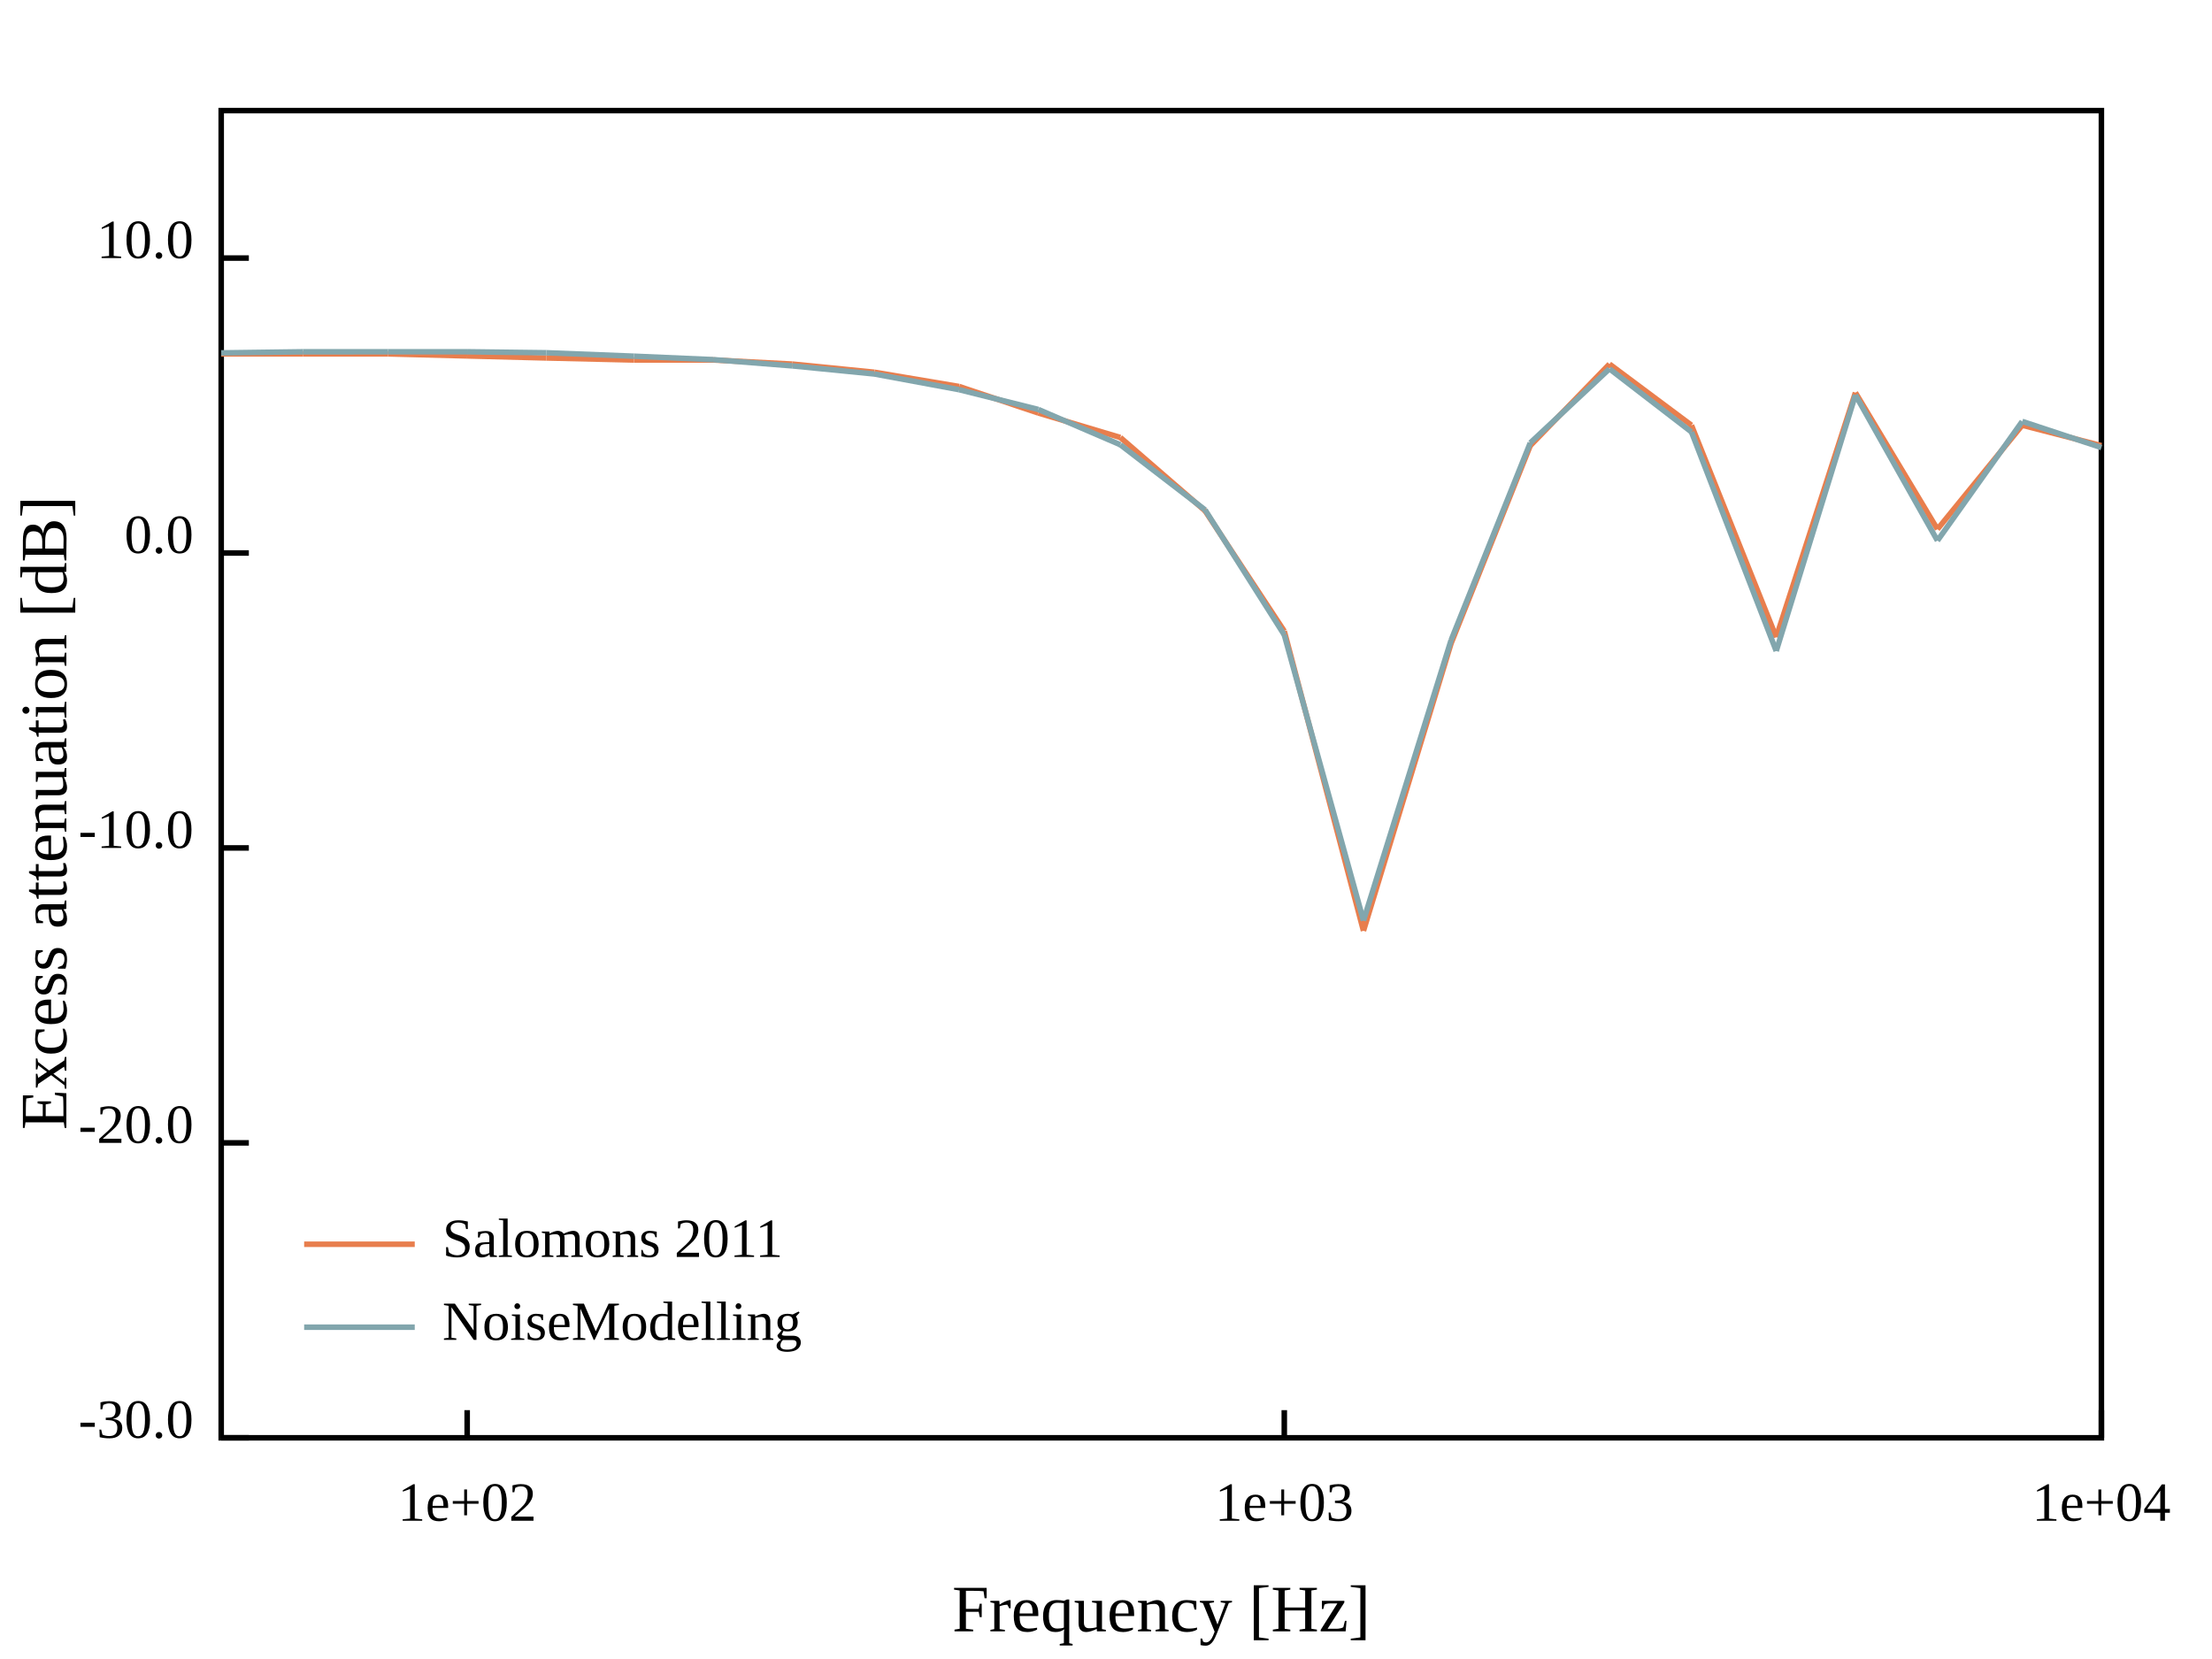
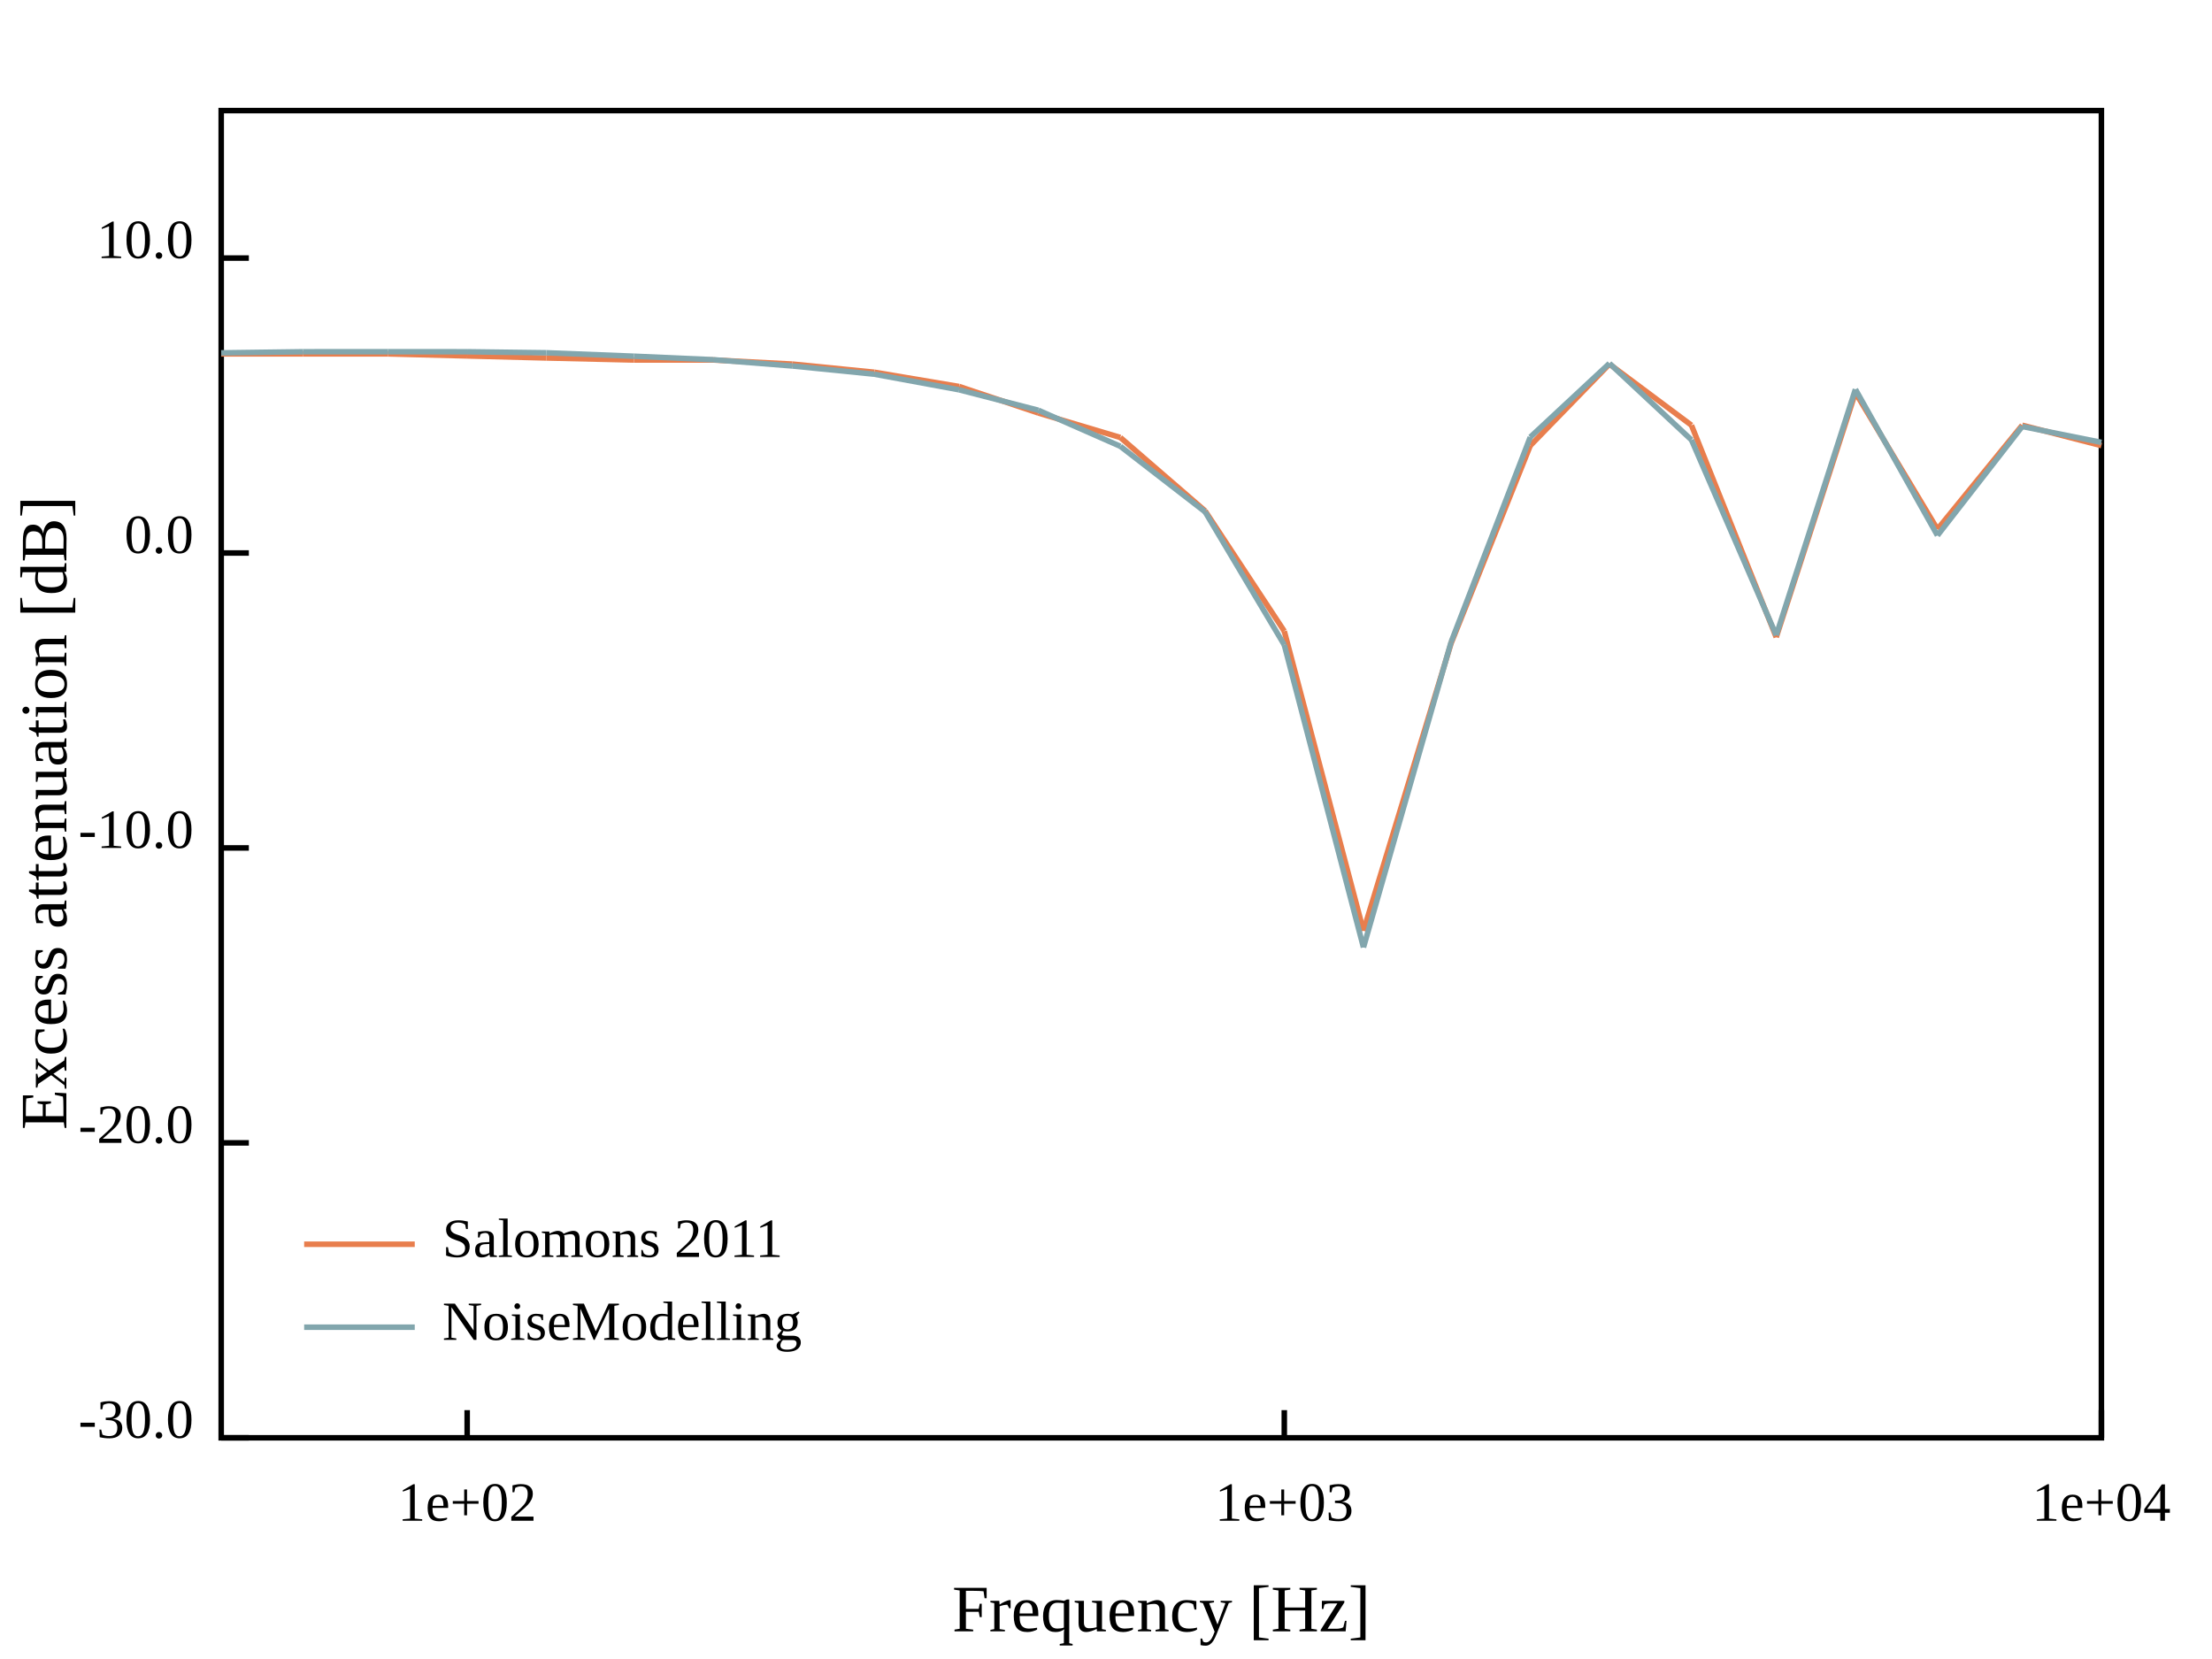
<svg xmlns="http://www.w3.org/2000/svg" height="300" width="400">
  <rect width="400" height="300" x="0" y="0" style="fill:white; stroke:none" />
  <rect width="340" height="240" x="40" y="20" style="fill:none; stroke-width:1;stroke:black" />
  <line x1="40" y1="260" x2="45" y2="260" style="fill:none; stroke-width:1; stroke:black" />
  <text x="35" y="260" text-anchor="end" style="stroke:none; fill:black; font-size:smaller">-30.0</text>
  <line x1="40" y1="206.667" x2="45" y2="206.667" style="fill:none; stroke-width:1; stroke:black" />
  <text x="35" y="206.667" text-anchor="end" style="stroke:none; fill:black; font-size:smaller">-20.0</text>
  <line x1="40" y1="153.333" x2="45" y2="153.333" style="fill:none; stroke-width:1; stroke:black" />
  <text x="35" y="153.333" text-anchor="end" style="stroke:none; fill:black; font-size:smaller">-10.0</text>
  <line x1="40" y1="100" x2="45" y2="100" style="fill:none; stroke-width:1; stroke:black" />
  <text x="35" y="100" text-anchor="end" style="stroke:none; fill:black; font-size:smaller">0.0</text>
  <line x1="40" y1="46.667" x2="45" y2="46.667" style="fill:none; stroke-width:1; stroke:black" />
  <text x="35" y="46.667" text-anchor="end" style="stroke:none; fill:black; font-size:smaller">10.0</text>
  <line x1="84.48" y1="260" x2="84.48" y2="255" style="fill:none; stroke-width:1; stroke:black" />
  <text x="84.48" y="275" text-anchor="middle" style="stroke:none; fill:black; font-size:smaller">1e+02</text>
  <line x1="232.24" y1="260" x2="232.24" y2="255" style="fill:none; stroke-width:1; stroke:black" />
  <text x="232.24" y="275" text-anchor="middle" style="stroke:none; fill:black; font-size:smaller">1e+03</text>
  <line x1="380" y1="260" x2="380" y2="255" style="fill:none; stroke-width:1; stroke:black" />
  <text x="380" y="275" text-anchor="middle" style="stroke:none; fill:black; font-size:smaller">1e+04</text>
  <line x1="40" y1="63.994" x2="54.831" y2="63.994" style="fill:none; stroke-width:1; stroke:rgb(232,126,77)" />
  <line x1="54.831" y1="63.994" x2="70.161" y2="63.994" style="fill:none; stroke-width:1; stroke:rgb(232,126,77)" />
  <line x1="70.161" y1="63.994" x2="84.48" y2="64.363" style="fill:none; stroke-width:1; stroke:rgb(232,126,77)" />
  <line x1="84.48" y1="64.363" x2="98.8" y2="64.731" style="fill:none; stroke-width:1; stroke:rgb(232,126,77)" />
  <line x1="98.8" y1="64.731" x2="114.641" y2="65.1" style="fill:none; stroke-width:1; stroke:rgb(232,126,77)" />
  <line x1="114.641" y1="65.1" x2="128.96" y2="65.1" style="fill:none; stroke-width:1; stroke:rgb(232,126,77)" />
  <line x1="128.96" y1="65.1" x2="143.28" y2="65.837" style="fill:none; stroke-width:1; stroke:rgb(232,126,77)" />
  <line x1="143.28" y1="65.837" x2="158.11" y2="67.312" style="fill:none; stroke-width:1; stroke:rgb(232,126,77)" />
  <line x1="158.11" y1="67.312" x2="173.441" y2="69.892" style="fill:none; stroke-width:1; stroke:rgb(232,126,77)" />
  <line x1="173.441" y1="69.892" x2="187.76" y2="74.685" style="fill:none; stroke-width:1; stroke:rgb(232,126,77)" />
  <line x1="187.76" y1="74.685" x2="202.591" y2="79.109" style="fill:none; stroke-width:1; stroke:rgb(232,126,77)" />
  <line x1="202.591" y1="79.109" x2="217.921" y2="92.381" style="fill:none; stroke-width:1; stroke:rgb(232,126,77)" />
  <line x1="217.921" y1="92.381" x2="232.24" y2="114.132" style="fill:none; stroke-width:1; stroke:rgb(232,126,77)" />
  <line x1="232.24" y1="114.132" x2="246.559" y2="168.326" style="fill:none; stroke-width:1; stroke:rgb(232,126,77)" />
  <line x1="246.559" y1="168.326" x2="262.401" y2="116.344" style="fill:none; stroke-width:1; stroke:rgb(232,126,77)" />
  <line x1="262.401" y1="116.344" x2="276.72" y2="80.584" style="fill:none; stroke-width:1; stroke:rgb(232,126,77)" />
  <line x1="276.72" y1="80.584" x2="291.04" y2="65.837" style="fill:none; stroke-width:1; stroke:rgb(232,126,77)" />
  <line x1="291.04" y1="65.837" x2="305.87" y2="76.897" style="fill:none; stroke-width:1; stroke:rgb(232,126,77)" />
  <line x1="305.87" y1="76.897" x2="321.2" y2="115.238" style="fill:none; stroke-width:1; stroke:rgb(232,126,77)" />
  <line x1="321.2" y1="115.238" x2="335.52" y2="70.998" style="fill:none; stroke-width:1; stroke:rgb(232,126,77)" />
  <line x1="335.52" y1="70.998" x2="350.351" y2="95.699" style="fill:none; stroke-width:1; stroke:rgb(232,126,77)" />
  <line x1="350.351" y1="95.699" x2="365.681" y2="76.897" style="fill:none; stroke-width:1; stroke:rgb(232,126,77)" />
  <line x1="365.681" y1="76.897" x2="380" y2="80.584" style="fill:none; stroke-width:1; stroke:rgb(232,126,77)" />
-   <line x1="40" y1="63.811" x2="54.831" y2="63.615" style="fill:none; stroke-width:1; stroke:rgb(130,166,173)" />
-   <line x1="54.831" y1="63.615" x2="70.161" y2="63.61" style="fill:none; stroke-width:1; stroke:rgb(130,166,173)" />
-   <line x1="70.161" y1="63.61" x2="84.48" y2="63.612" style="fill:none; stroke-width:1; stroke:rgb(130,166,173)" />
-   <line x1="84.48" y1="63.612" x2="98.8" y2="63.79" style="fill:none; stroke-width:1; stroke:rgb(130,166,173)" />
-   <line x1="98.8" y1="63.79" x2="114.641" y2="64.412" style="fill:none; stroke-width:1; stroke:rgb(130,166,173)" />
-   <line x1="114.641" y1="64.412" x2="128.96" y2="65.034" style="fill:none; stroke-width:1; stroke:rgb(130,166,173)" />
-   <line x1="128.96" y1="65.034" x2="143.28" y2="66.163" style="fill:none; stroke-width:1; stroke:rgb(130,166,173)" />
-   <line x1="143.28" y1="66.163" x2="158.11" y2="67.629" style="fill:none; stroke-width:1; stroke:rgb(130,166,173)" />
-   <line x1="158.11" y1="67.629" x2="173.441" y2="70.468" style="fill:none; stroke-width:1; stroke:rgb(130,166,173)" />
-   <line x1="173.441" y1="70.468" x2="187.76" y2="74.043" style="fill:none; stroke-width:1; stroke:rgb(130,166,173)" />
-   <line x1="187.76" y1="74.043" x2="202.591" y2="80.423" style="fill:none; stroke-width:1; stroke:rgb(130,166,173)" />
-   <line x1="202.591" y1="80.423" x2="217.921" y2="92.208" style="fill:none; stroke-width:1; stroke:rgb(130,166,173)" />
-   <line x1="217.921" y1="92.208" x2="232.24" y2="114.809" style="fill:none; stroke-width:1; stroke:rgb(130,166,173)" />
-   <line x1="232.24" y1="114.809" x2="246.559" y2="166.473" style="fill:none; stroke-width:1; stroke:rgb(130,166,173)" />
-   <line x1="246.559" y1="166.473" x2="262.401" y2="115.771" style="fill:none; stroke-width:1; stroke:rgb(130,166,173)" />
-   <line x1="262.401" y1="115.771" x2="276.72" y2="80.087" style="fill:none; stroke-width:1; stroke:rgb(130,166,173)" />
-   <line x1="276.72" y1="80.087" x2="291.04" y2="66.694" style="fill:none; stroke-width:1; stroke:rgb(130,166,173)" />
-   <line x1="291.04" y1="66.694" x2="305.87" y2="78.112" style="fill:none; stroke-width:1; stroke:rgb(130,166,173)" />
-   <line x1="305.87" y1="78.112" x2="321.2" y2="117.726" style="fill:none; stroke-width:1; stroke:rgb(130,166,173)" />
-   <line x1="321.2" y1="117.726" x2="335.52" y2="71.42" style="fill:none; stroke-width:1; stroke:rgb(130,166,173)" />
-   <line x1="335.52" y1="71.42" x2="350.351" y2="97.766" style="fill:none; stroke-width:1; stroke:rgb(130,166,173)" />
-   <line x1="350.351" y1="97.766" x2="365.681" y2="76.207" style="fill:none; stroke-width:1; stroke:rgb(130,166,173)" />
-   <line x1="365.681" y1="76.207" x2="380" y2="80.937" style="fill:none; stroke-width:1; stroke:rgb(130,166,173)" />
+   <line x1="40" y1="63.807" x2="54.831" y2="63.61" style="fill:none; stroke-width:1; stroke:rgb(130,166,173)" />
+   <line x1="54.831" y1="63.61" x2="70.161" y2="63.605" style="fill:none; stroke-width:1; stroke:rgb(130,166,173)" />
+   <line x1="70.161" y1="63.605" x2="84.48" y2="63.61" style="fill:none; stroke-width:1; stroke:rgb(130,166,173)" />
+   <line x1="84.48" y1="63.61" x2="98.8" y2="63.793" style="fill:none; stroke-width:1; stroke:rgb(130,166,173)" />
+   <line x1="98.8" y1="63.793" x2="114.641" y2="64.415" style="fill:none; stroke-width:1; stroke:rgb(130,166,173)" />
+   <line x1="114.641" y1="64.415" x2="128.96" y2="65.047" style="fill:none; stroke-width:1; stroke:rgb(130,166,173)" />
+   <line x1="128.96" y1="65.047" x2="143.28" y2="66.179" style="fill:none; stroke-width:1; stroke:rgb(130,166,173)" />
+   <line x1="143.28" y1="66.179" x2="158.11" y2="67.667" style="fill:none; stroke-width:1; stroke:rgb(130,166,173)" />
+   <line x1="158.11" y1="67.667" x2="173.441" y2="70.49" style="fill:none; stroke-width:1; stroke:rgb(130,166,173)" />
+   <line x1="173.441" y1="70.49" x2="187.76" y2="74.183" style="fill:none; stroke-width:1; stroke:rgb(130,166,173)" />
+   <line x1="187.76" y1="74.183" x2="202.591" y2="80.705" style="fill:none; stroke-width:1; stroke:rgb(130,166,173)" />
+   <line x1="202.591" y1="80.705" x2="217.921" y2="92.557" style="fill:none; stroke-width:1; stroke:rgb(130,166,173)" />
+   <line x1="217.921" y1="92.557" x2="232.24" y2="116.615" style="fill:none; stroke-width:1; stroke:rgb(130,166,173)" />
+   <line x1="232.24" y1="116.615" x2="246.559" y2="171.318" style="fill:none; stroke-width:1; stroke:rgb(130,166,173)" />
+   <line x1="246.559" y1="171.318" x2="262.401" y2="116.114" style="fill:none; stroke-width:1; stroke:rgb(130,166,173)" />
+   <line x1="262.401" y1="116.114" x2="276.72" y2="79.049" style="fill:none; stroke-width:1; stroke:rgb(130,166,173)" />
+   <line x1="276.72" y1="79.049" x2="291.04" y2="65.712" style="fill:none; stroke-width:1; stroke:rgb(130,166,173)" />
+   <line x1="291.04" y1="65.712" x2="305.87" y2="79.547" style="fill:none; stroke-width:1; stroke:rgb(130,166,173)" />
+   <line x1="305.87" y1="79.547" x2="321.2" y2="114.884" style="fill:none; stroke-width:1; stroke:rgb(130,166,173)" />
+   <line x1="321.2" y1="114.884" x2="335.52" y2="70.397" style="fill:none; stroke-width:1; stroke:rgb(130,166,173)" />
+   <line x1="335.52" y1="70.397" x2="350.351" y2="96.829" style="fill:none; stroke-width:1; stroke:rgb(130,166,173)" />
+   <line x1="350.351" y1="96.829" x2="365.681" y2="77.121" style="fill:none; stroke-width:1; stroke:rgb(130,166,173)" />
+   <line x1="365.681" y1="77.121" x2="380" y2="79.996" style="fill:none; stroke-width:1; stroke:rgb(130,166,173)" />
  <text x="210" y="295" text-anchor="middle" style="stroke:none; fill:black">Frequency [Hz]</text>
  <text x="5" y="140" transform="rotate(-90, 12, 140)" text-anchor="middle" style="stroke:none; fill:black">Excess attenuation [dB]</text>
  <line x1="55" y1="225" x2="75" y2="225" style="fill:none; stroke-width:1; stroke:rgb(232,126,77)" />
  <text x="80" y="225" dominant-baseline="middle" style="stroke:none; fill:black; font-size:smaller">Salomons 2011</text>
  <line x1="55" y1="240" x2="75" y2="240" style="fill:none; stroke-width:1; stroke:rgb(130,166,173)" />
  <text x="80" y="240" dominant-baseline="middle" style="stroke:none; fill:black; font-size:smaller">NoiseModelling</text>
</svg>
